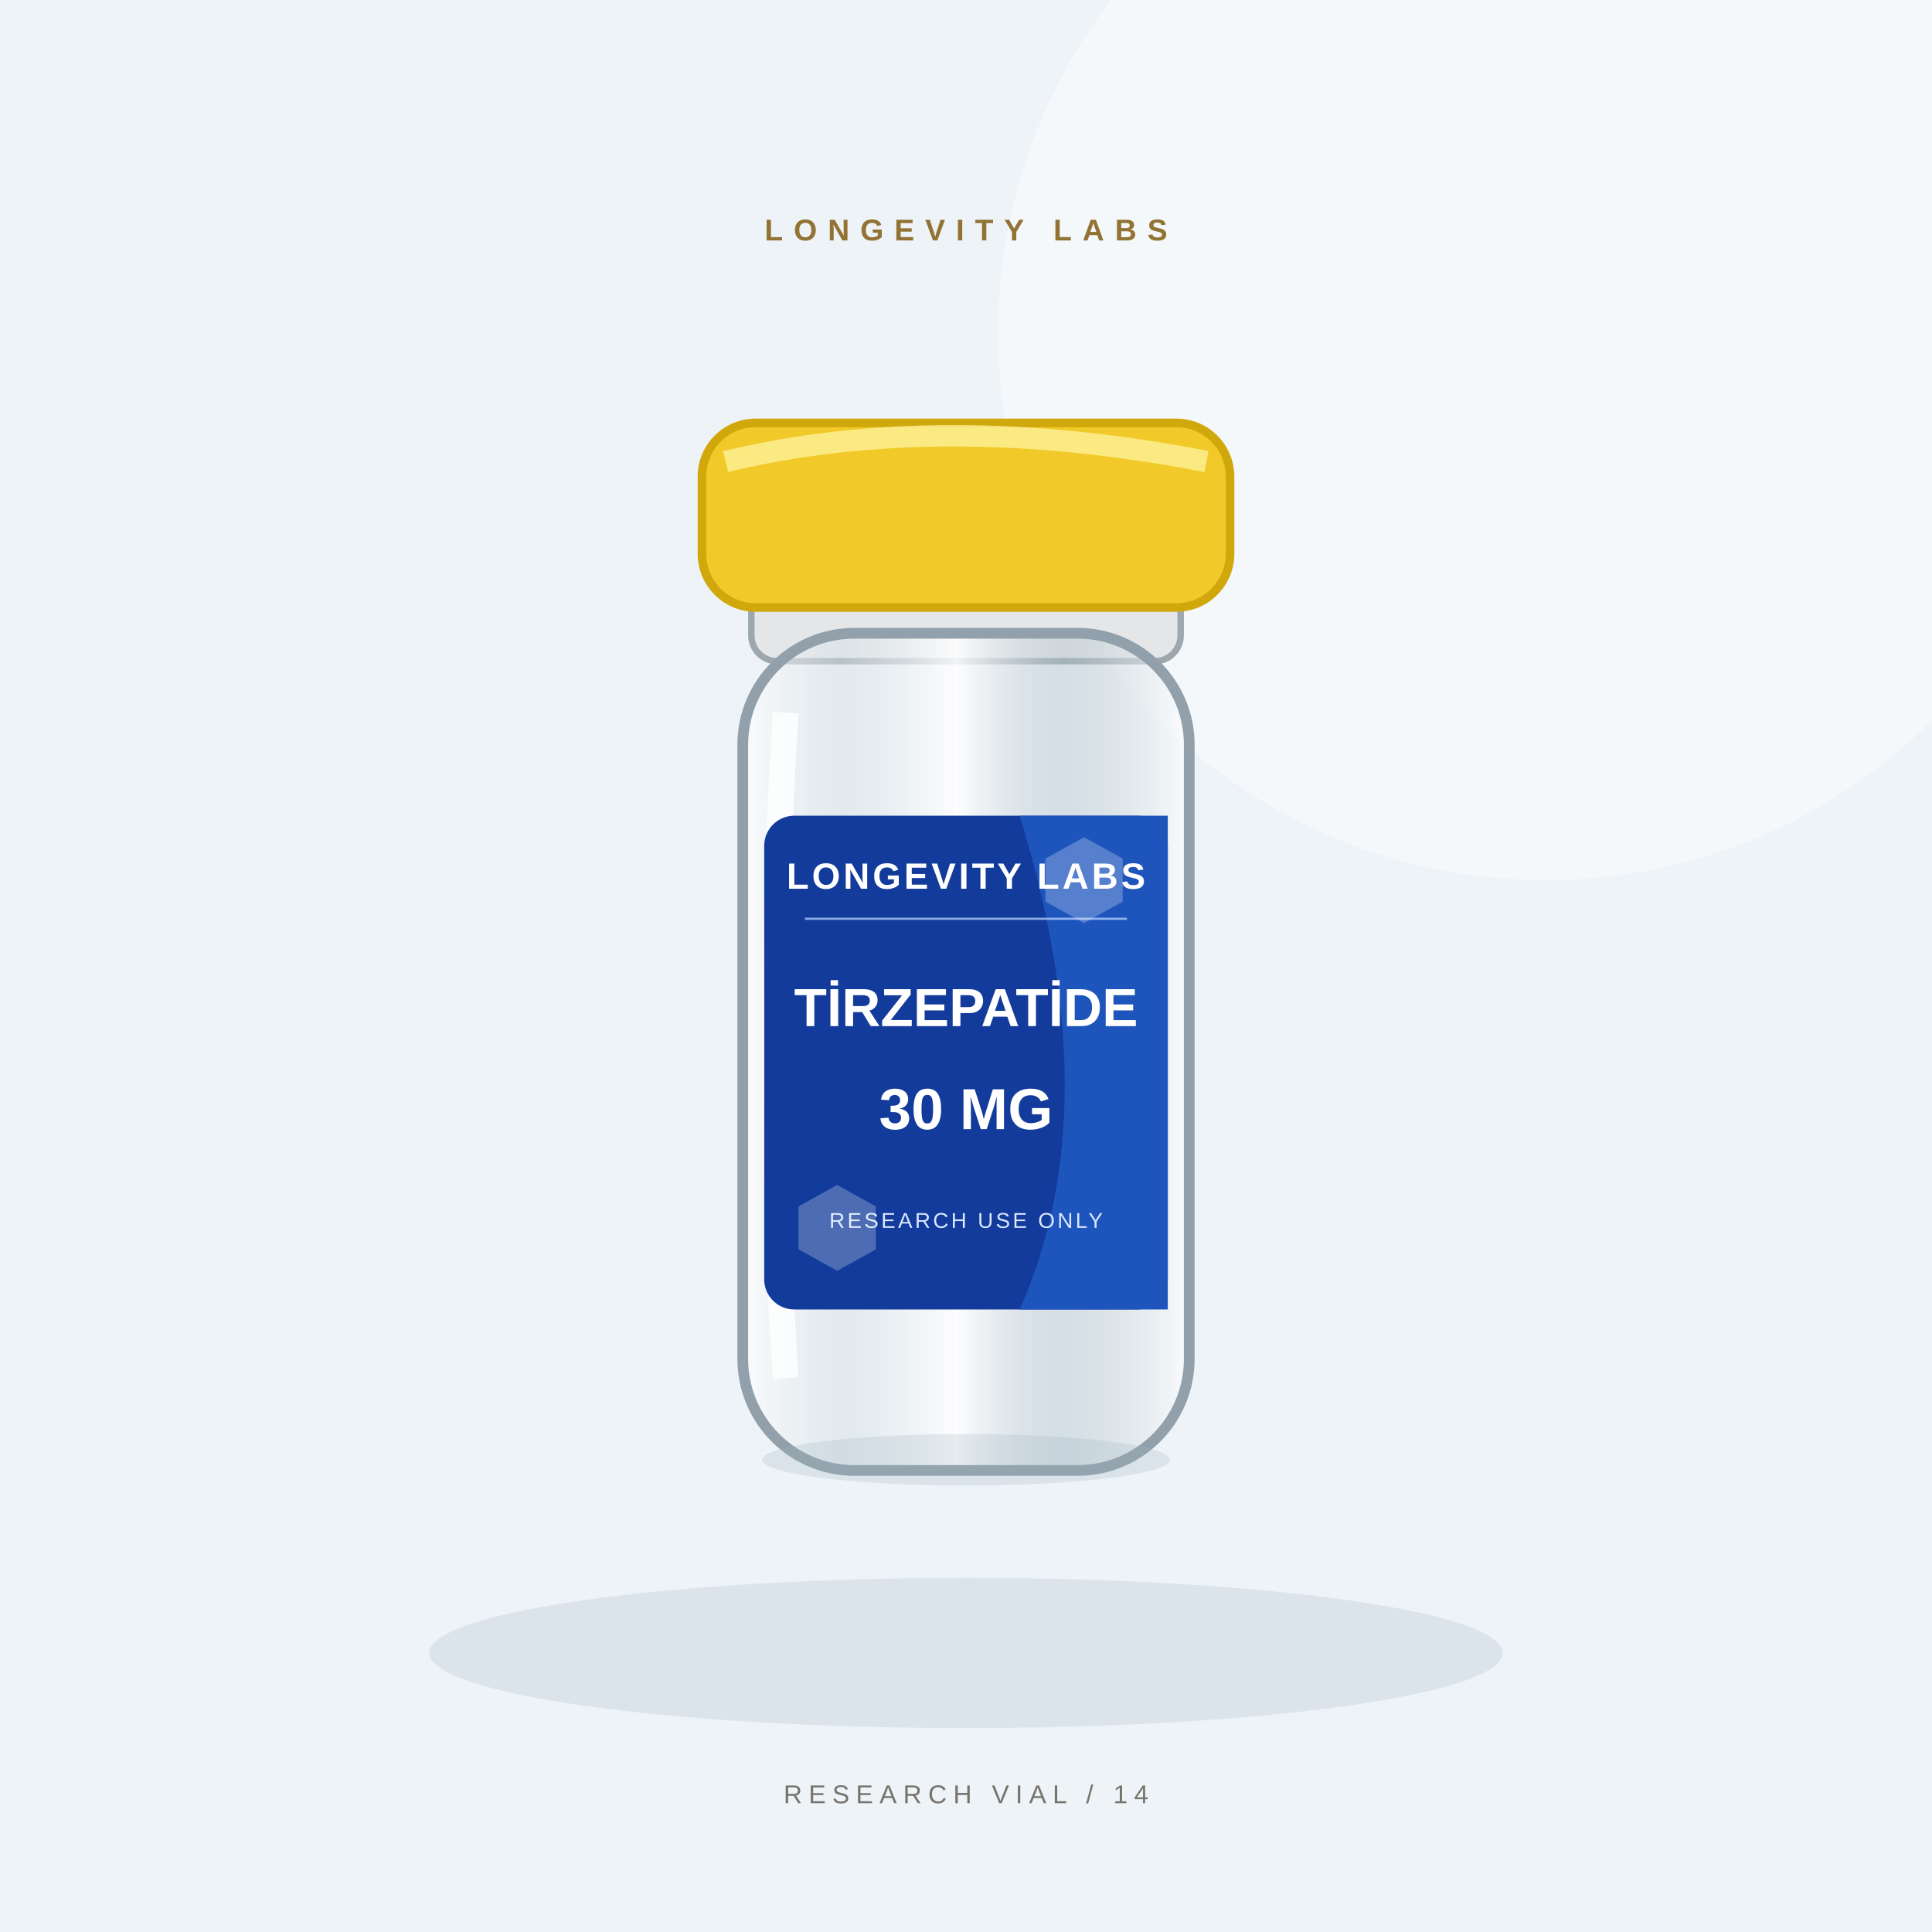
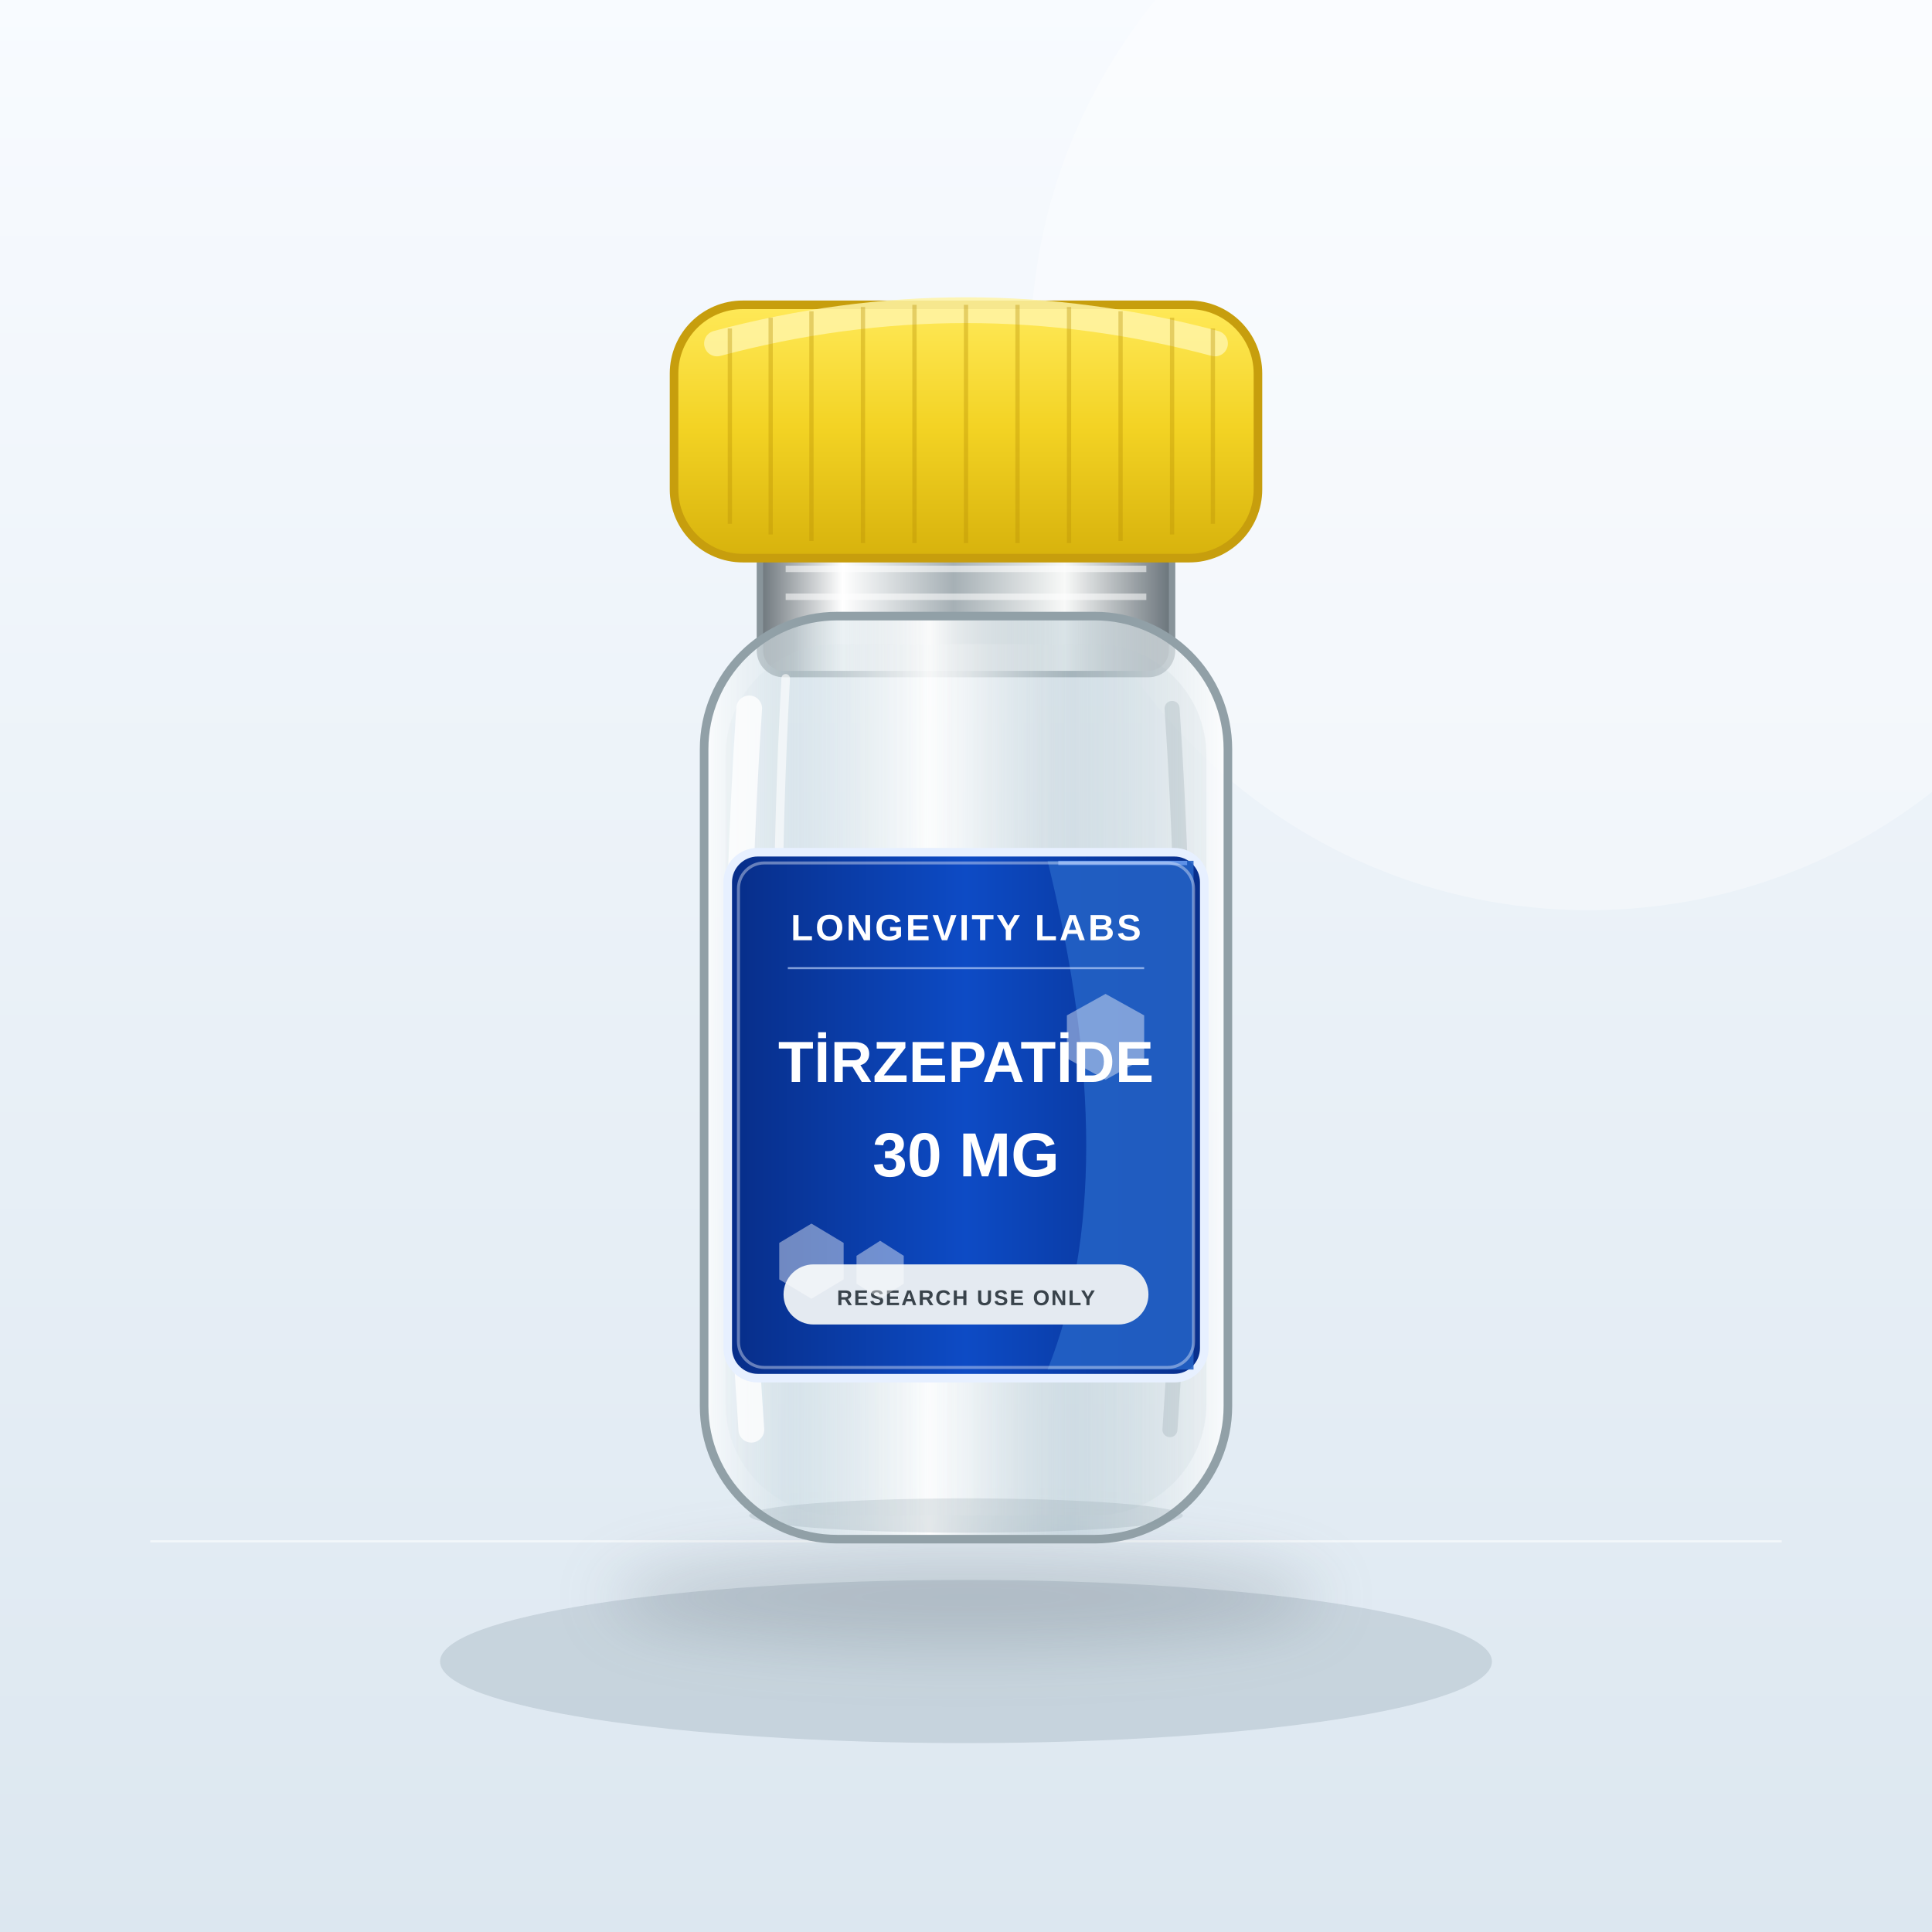
<svg xmlns="http://www.w3.org/2000/svg" width="900" height="900" viewBox="0 0 900 900" role="img" aria-labelledby="title desc">
  <defs>
+     <linearGradient id="vialBg" x2="0" y2="1">
+       <stop stop-color="#f8fbff" />
+       <stop offset="1" stop-color="#dce7f0" />
+     </linearGradient>
+     <linearGradient id="silver" x2="1">
+       <stop stop-color="#6c757b" />
+       <stop offset=".2" stop-color="#fff" />
+       <stop offset=".47" stop-color="#a6b0b5" />
+       <stop offset=".74" stop-color="#f8f9f8" />
+       <stop offset="1" stop-color="#69737a" />
+     </linearGradient>
+     <linearGradient id="yellowCap" x2="0" y2="1">
+       <stop stop-color="#ffe958" />
+       <stop offset=".48" stop-color="#f3d324" />
+       <stop offset="1" stop-color="#d7b20c" />
+     </linearGradient>
+     <linearGradient id="vialGlass" x2="1">
+       <stop stop-color="#fff" stop-opacity=".78" />
+       <stop offset=".17" stop-color="#cedde4" stop-opacity=".5" />
+       <stop offset=".43" stop-color="#fff" stop-opacity=".92" />
+       <stop offset=".7" stop-color="#b8cbd4" stop-opacity=".48" />
+       <stop offset="1" stop-color="#fff" stop-opacity=".8" />
+     </linearGradient>
+     <linearGradient id="innerGlass" x2="1">
+       <stop stop-color="#a8c1ca" stop-opacity=".2" />
+       <stop offset=".5" stop-color="#fff" stop-opacity=".5" />
+       <stop offset="1" stop-color="#91a9b2" stop-opacity=".28" />
+     </linearGradient>
+     <linearGradient id="labelBlue" x2="1">
+       <stop stop-color="#072d88" />
+       <stop offset=".5" stop-color="#0d4bc5" />
+       <stop offset="1" stop-color="#082e8a" />
+     </linearGradient>
    <linearGradient id="clearGlass" x2="1">
      <stop stop-color="#fff" stop-opacity=".72" />
      <stop offset=".22" stop-color="#d5e0e4" stop-opacity=".48" />
      <stop offset=".48" stop-color="#fff" stop-opacity=".86" />
      <stop offset=".72" stop-color="#aec0c9" stop-opacity=".4" />
      <stop offset="1" stop-color="#fff" stop-opacity=".72" />
    </linearGradient>
    <linearGradient id="goldMetal" x2="1">
      <stop stop-color="#8a713d" />
      <stop offset=".25" stop-color="#f2d879" />
      <stop offset=".53" stop-color="#b18d2e" />
      <stop offset=".8" stop-color="#f5da77" />
      <stop offset="1" stop-color="#96782b" />
    </linearGradient>
    <linearGradient id="darkGlass" x2="1">
      <stop stop-color="#080b0c" />
      <stop offset=".26" stop-color="#25292a" />
      <stop offset=".5" stop-color="#090b0b" />
      <stop offset=".76" stop-color="#242727" />
      <stop offset="1" stop-color="#080a0a" />
    </linearGradient>
+     <filter id="softShadow" x="-50%" y="-100%" width="200%" height="300%">
+       <feGaussianBlur stdDeviation="14" />
+     </filter>
  </defs>
-   <rect width="900" height="900" fill="#eef3f8" />
-   <ellipse cx="450" cy="770" rx="250" ry="35" fill="#a8b9ca" opacity=".28" />
-   <circle cx="720" cy="155" r="255" fill="#fff" opacity=".38" />
+   <rect width="900" height="900" fill="url(#vialBg)" />
+   <ellipse cx="450" cy="774" rx="245" ry="38" fill="#6d8290" opacity=".22" />
+   <circle cx="740" cy="164" r="260" fill="#fff" opacity=".34" />
+   <path d="M70 718h760" stroke="#fff" stroke-opacity=".58" />
  <g>
    <g>
-       <rect x="350" y="246" width="200" height="62" rx="12" fill="#e4e6e8" stroke="#9ca7ae" stroke-width="3" />
-       <rect x="327" y="197" width="246" height="86" rx="25" fill="#f1c928" stroke="#d1a80b" stroke-width="4" />
-       <path d="M338 215q100-24 224 0" fill="none" stroke="#fff6a4" stroke-width="10" opacity=".72" />
-       <rect x="346" y="295" width="208" height="390" rx="52" fill="url(#clearGlass)" stroke="#91a0aa" stroke-width="5" />
-       <path d="M366 332q-10 160 0 310" fill="none" stroke="#fff" stroke-width="12" opacity=".8" />
-       <ellipse cx="450" cy="680" rx="95" ry="12" fill="#9eb4c0" opacity=".25" />
-       <rect x="356" y="380" width="188" height="230" rx="14" fill="#123b9b" />
-       <path d="M475 380h69v230h-69q42-94 0-230" fill="#1e55bd" />
-       <text x="450" y="414" text-anchor="middle" fill="#fff" font-family="Arial,sans-serif" font-size="17" font-weight="700" letter-spacing="1.4">LONGEVITY LABS</text>
-       <path d="M375 428h150" stroke="#b7d2ff" opacity=".75" />
-       <text x="450" y="478" text-anchor="middle" fill="#fff" font-family="Arial,sans-serif" font-size="25" font-weight="800">TİRZEPATİDE</text>
-       <text x="450" y="526" text-anchor="middle" fill="#fff" font-family="Arial,sans-serif" font-size="27" font-weight="800">30 MG</text>
-       <text x="450" y="572" text-anchor="middle" fill="#dbe8ff" font-family="Arial,sans-serif" font-size="10" letter-spacing="1.2">RESEARCH USE ONLY</text>
-       <g fill="#fff" opacity=".25">
-         <path d="m505 390 18 10v20l-18 10-18-10v-20z" />
-         <path d="m390 552 18 10v20l-18 10-18-10v-20z" />
+       <ellipse cx="450" cy="744" rx="166" ry="22" fill="#52616a" opacity=".22" filter="url(#softShadow)" />
+       <rect x="354" y="239" width="192" height="75" rx="11" fill="url(#silver)" stroke="#88949a" stroke-width="3" />
+       <path d="M366 252h168M366 265h168M366 278h168" stroke="#fff" stroke-opacity=".55" stroke-width="3" />
+       <rect x="314" y="142" width="272" height="118" rx="32" fill="url(#yellowCap)" stroke="#c79e0d" stroke-width="4" />
+       <path d="M334 160Q450 129 566 160" fill="none" stroke="#fff4a6" stroke-width="12" stroke-linecap="round" opacity=".84" />
+       <g stroke="#b88f08" stroke-opacity=".37" stroke-width="2">
+         <path d="M340 153v91M359 148v101M378 145v107M402 143v110M426 142v111M450 142v111M474 142v111M498 143v110M522 145v107M546 148v101M565 153v91" />
      </g>
+       <rect x="328" y="287" width="244" height="430" rx="62" fill="url(#vialGlass)" stroke="#91a0a7" stroke-width="4" />
+       <rect x="338" y="300" width="224" height="406" rx="52" fill="url(#innerGlass)" opacity=".34" />
+       <path d="M349 330Q338 493 350 666" fill="none" stroke="#fff" stroke-width="12" stroke-linecap="round" opacity=".78" />
+       <path d="M366 316Q359 445 366 558" fill="none" stroke="#fff" stroke-width="4" stroke-linecap="round" opacity=".6" />
+       <path d="M546 330Q557 493 545 666" fill="none" stroke="#90a1a9" stroke-width="7" stroke-linecap="round" opacity=".28" />
+       <ellipse cx="450" cy="706" rx="101" ry="8" fill="#879aa4" opacity=".22" />
+       <rect x="339" y="397" width="222" height="245" rx="14" fill="url(#labelBlue)" stroke="#e7f0ff" stroke-width="4" />
+       <path d="M488 401h68v237h-68q36-90 0-237" fill="#2260c4" opacity=".9" />
+       <path d="M493 402h60" stroke="#71a2f3" stroke-width="2" opacity=".76" />
+       <text x="450" y="438" text-anchor="middle" fill="#fff" font-family="Arial,sans-serif" font-size="17" font-weight="800" letter-spacing="1.1">LONGEVITY LABS</text>
+       <path d="M367 451h166" stroke="#c8dcff" stroke-opacity=".62" />
+       <text x="450" y="504" text-anchor="middle" fill="#fff" font-family="Arial,sans-serif" font-size="27" font-weight="800" letter-spacing=".2">TİRZEPATİDE</text>
+       <text x="450" y="548" text-anchor="middle" fill="#fff" font-family="Arial,sans-serif" font-size="29" font-weight="800">30 MG</text>
+       <rect x="365" y="589" width="170" height="28" rx="14" fill="#e4eaf1" />
+       <text x="450" y="608" text-anchor="middle" fill="#39434b" font-family="Arial,sans-serif" font-size="10" font-weight="700" letter-spacing=".7">RESEARCH USE ONLY</text>
+       <g fill="#fff" opacity=".42">
+         <path d="m515 463 18 10v20l-18 10-18-10v-20z" />
+         <path d="m378 570 15 9v17l-15 9-15-9v-17z" />
+         <path d="m410 578 11 7v13l-11 7-11-7v-13z" />
+       </g>
+       <rect x="344" y="402" width="212" height="235" rx="12" fill="none" stroke="#f5f8ff" stroke-opacity=".4" stroke-width="1.4" />
    </g>
  </g>
-   <text x="450" y="112" text-anchor="middle" fill="#927333" font-family="Arial,sans-serif" font-size="14" font-weight="700" letter-spacing="5">LONGEVITY LABS</text>
-   <text x="450" y="840" text-anchor="middle" fill="#76736c" font-family="Arial,sans-serif" font-size="12" letter-spacing="3">RESEARCH VIAL / 14</text>
</svg>
